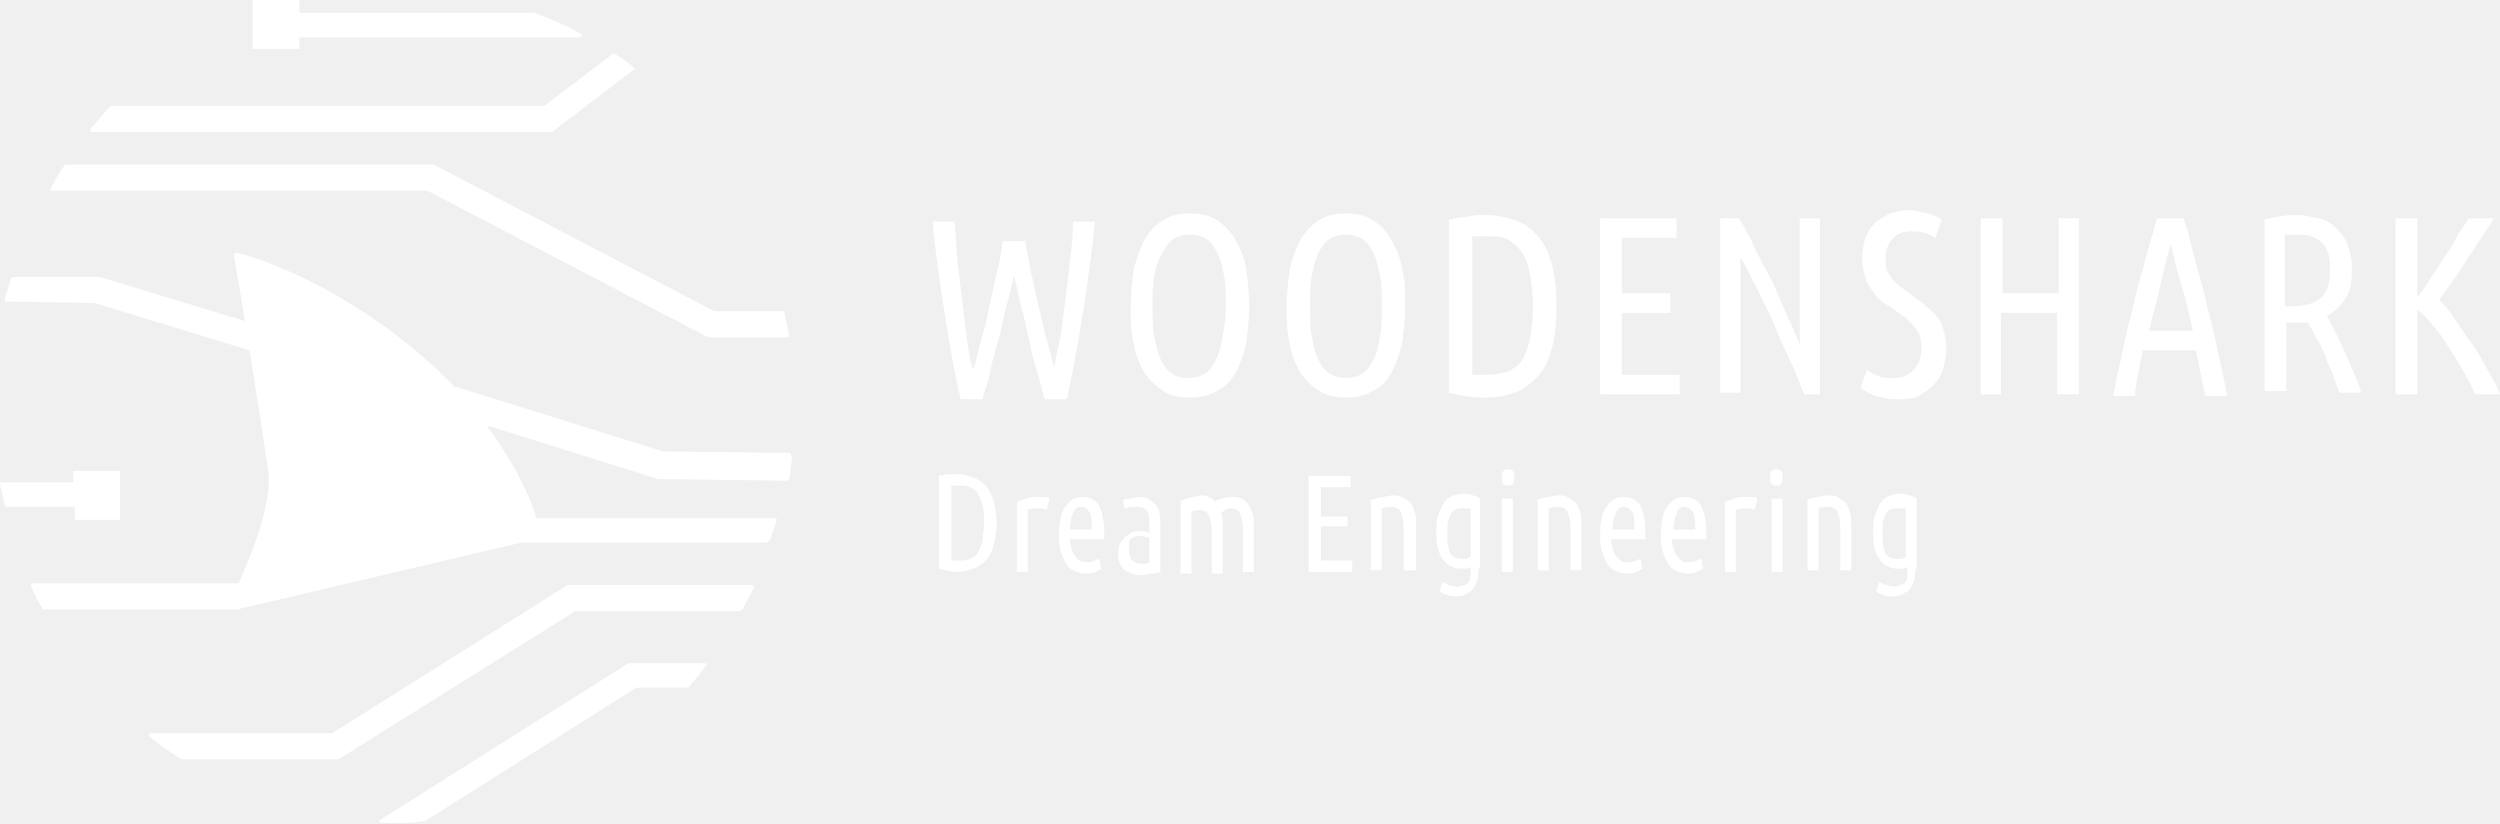
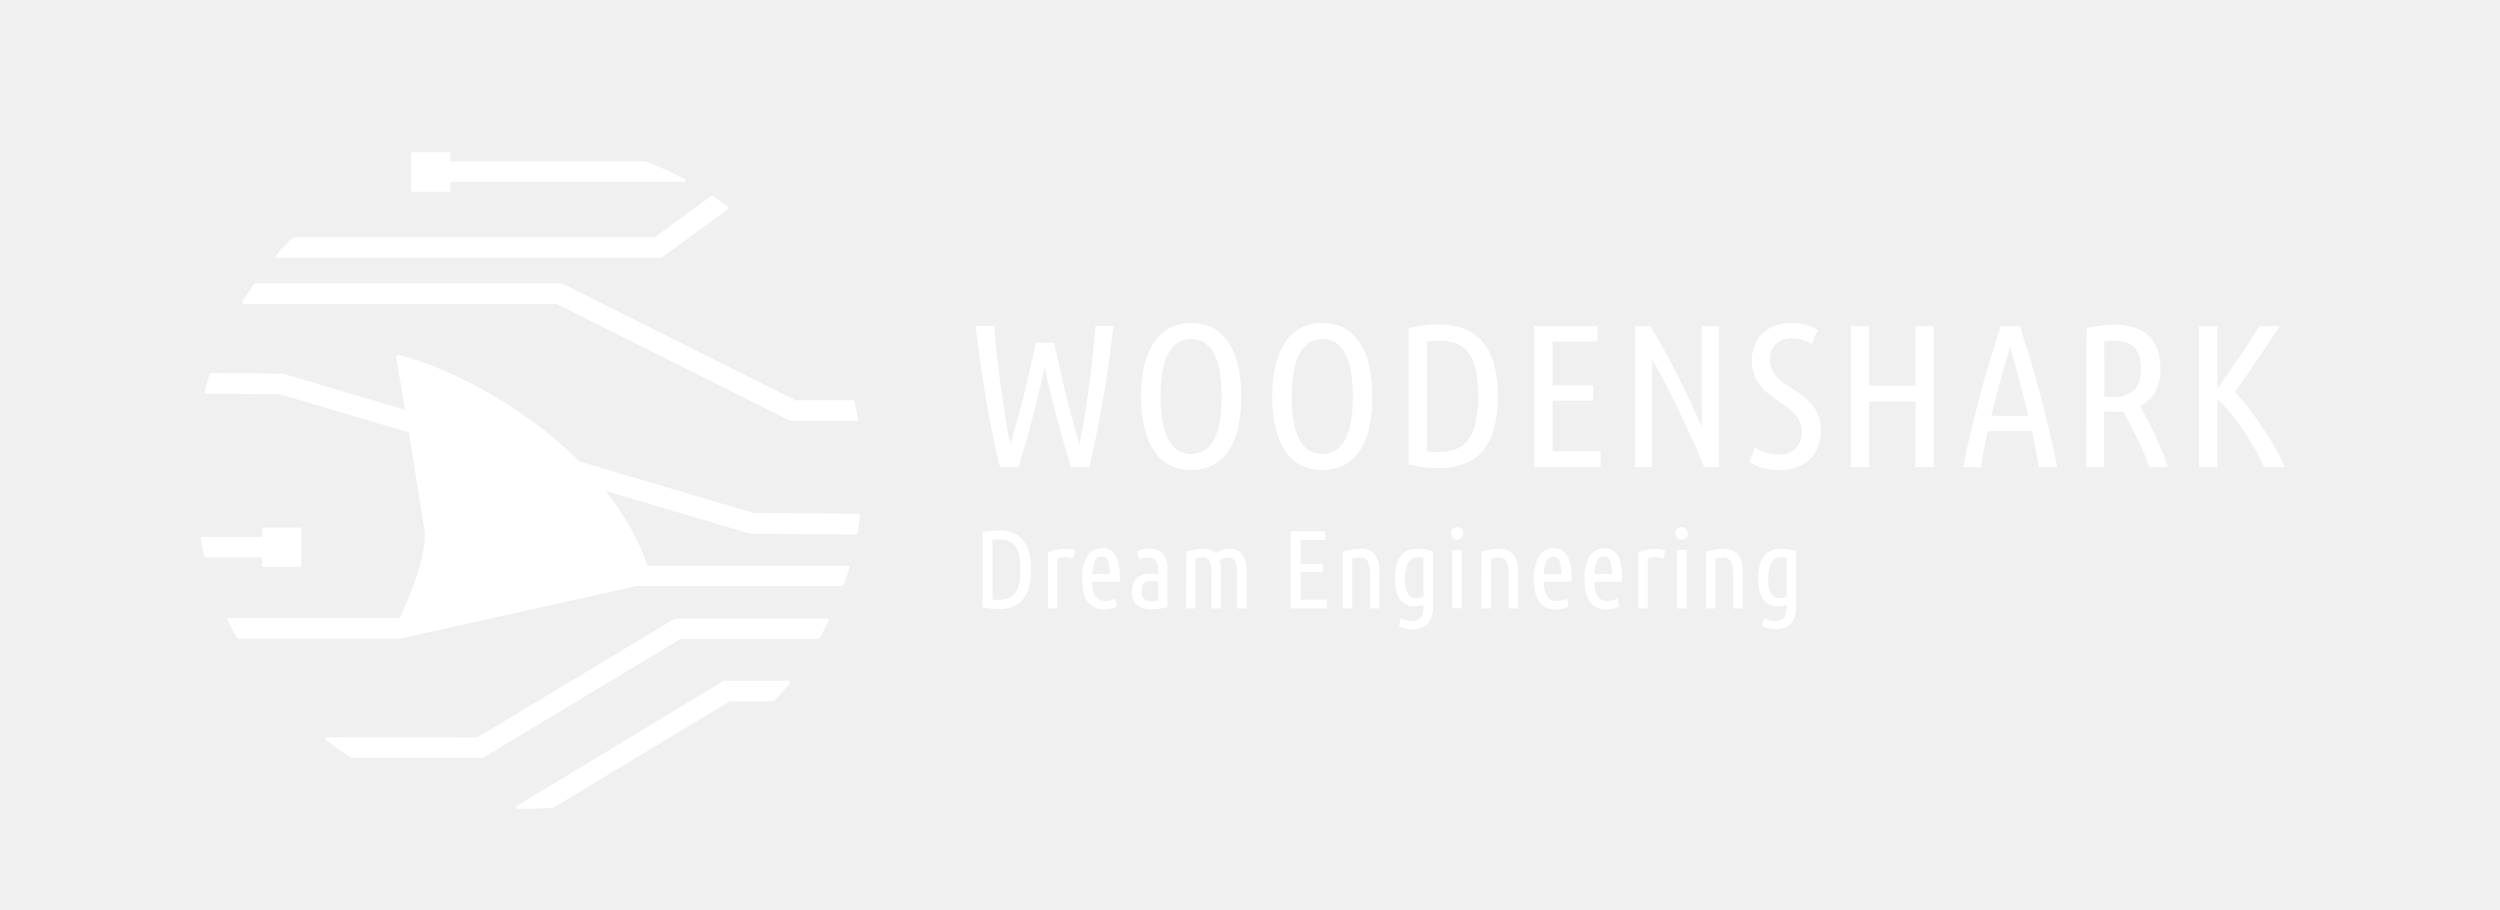
- <svg xmlns="http://www.w3.org/2000/svg" width="249" height="82" viewBox="0 0 249 82" fill="none">
-   <path d="M102.055 23.857C102.21 24.831 102.521 25.967 102.676 27.103C102.987 28.239 103.142 29.375 103.453 30.511C103.763 31.648 103.919 32.784 104.229 33.757C104.54 34.731 104.695 35.705 105.006 36.679C105.161 35.705 105.317 34.731 105.627 33.595C105.783 32.459 105.938 31.161 106.093 30.024C106.249 28.726 106.404 27.428 106.559 26.129C106.715 24.831 106.87 23.37 106.87 22.072H109.045C108.734 25.48 108.268 28.564 107.802 31.485C107.336 34.407 106.87 37.003 106.249 39.762H104.074C103.763 38.951 103.608 37.977 103.297 37.003C102.987 36.029 102.676 34.893 102.521 33.92C102.21 32.784 102.055 31.648 101.744 30.674C101.433 29.538 101.278 28.402 100.967 27.428C100.812 28.402 100.501 29.538 100.191 30.674C99.88 31.81 99.725 32.946 99.414 33.92C99.103 35.056 98.793 36.029 98.638 37.003C98.482 37.977 98.016 38.951 97.861 39.762H95.686C95.065 37.166 94.599 34.407 94.133 31.485C93.667 28.564 93.201 25.48 92.89 22.072H95.065C95.22 23.37 95.22 24.831 95.376 26.129C95.531 27.428 95.686 28.726 95.841 30.024C95.997 31.323 96.152 32.459 96.308 33.757C96.463 34.893 96.618 36.029 96.929 36.841C97.24 36.029 97.395 35.056 97.706 33.92C98.016 32.784 98.327 31.81 98.482 30.674C98.793 29.538 98.948 28.402 99.259 27.265C99.57 26.129 99.725 24.993 99.88 24.02H102.055V23.857Z" fill="white" />
-   <path d="M124.423 30.511C124.423 31.809 124.267 33.108 124.112 34.244C123.801 35.38 123.491 36.354 123.025 37.165C122.559 37.977 121.937 38.626 121.161 38.95C120.384 39.437 119.452 39.6 118.52 39.6C117.433 39.6 116.656 39.437 115.879 38.95C115.103 38.464 114.481 37.815 114.015 37.165C113.549 36.354 113.083 35.38 112.928 34.244C112.617 33.108 112.617 31.809 112.617 30.511C112.617 29.213 112.773 27.914 112.928 26.778C113.239 25.642 113.549 24.669 114.015 23.857C114.481 23.046 115.103 22.396 115.879 21.909C116.656 21.422 117.588 21.26 118.52 21.26C119.607 21.26 120.384 21.422 121.161 21.909C121.937 22.396 122.559 23.046 123.025 23.857C123.491 24.669 123.957 25.642 124.112 26.778C124.267 27.914 124.423 29.213 124.423 30.511ZM122.093 30.511C122.093 29.375 122.093 28.401 121.937 27.59C121.782 26.778 121.627 25.967 121.316 25.318C121.005 24.669 120.695 24.182 120.229 23.857C119.763 23.532 119.141 23.37 118.52 23.37C117.899 23.37 117.277 23.532 116.811 23.857C116.345 24.182 116.035 24.669 115.724 25.318C115.258 25.967 115.103 26.778 114.947 27.59C114.792 28.401 114.792 29.375 114.792 30.511C114.792 31.647 114.792 32.621 114.947 33.432C115.103 34.244 115.258 35.055 115.569 35.705C115.879 36.354 116.19 36.841 116.656 37.165C117.122 37.49 117.743 37.652 118.365 37.652C118.986 37.652 119.607 37.49 120.073 37.165C120.539 36.841 120.85 36.354 121.161 35.705C121.471 35.055 121.627 34.406 121.782 33.432C121.937 32.621 122.093 31.647 122.093 30.511Z" fill="white" />
-   <path d="M139.956 30.511C139.956 31.809 139.801 33.108 139.645 34.244C139.335 35.38 139.024 36.354 138.558 37.165C138.092 37.977 137.471 38.626 136.694 38.95C135.917 39.437 134.985 39.6 134.053 39.6C133.121 39.6 132.189 39.437 131.413 38.95C130.636 38.464 130.015 37.815 129.549 37.165C129.083 36.354 128.617 35.38 128.461 34.244C128.151 33.108 128.151 31.809 128.151 30.511C128.151 29.213 128.306 27.914 128.461 26.778C128.772 25.642 129.083 24.669 129.549 23.857C130.015 23.046 130.636 22.396 131.413 21.909C132.189 21.422 133.121 21.26 134.053 21.26C134.985 21.26 135.917 21.422 136.694 21.909C137.471 22.396 138.092 23.046 138.558 23.857C139.024 24.669 139.49 25.642 139.645 26.778C139.956 27.914 139.956 29.213 139.956 30.511ZM137.626 30.511C137.626 29.375 137.626 28.401 137.471 27.59C137.315 26.778 137.16 25.967 136.849 25.318C136.539 24.669 136.228 24.182 135.762 23.857C135.296 23.532 134.675 23.37 134.053 23.37C133.432 23.37 132.811 23.532 132.345 23.857C131.879 24.182 131.568 24.669 131.257 25.318C130.947 25.967 130.791 26.778 130.636 27.59C130.481 28.401 130.481 29.375 130.481 30.511C130.481 31.647 130.481 32.621 130.636 33.432C130.791 34.244 130.947 35.055 131.257 35.705C131.568 36.354 131.879 36.841 132.345 37.165C132.811 37.49 133.432 37.652 134.053 37.652C134.675 37.652 135.296 37.49 135.762 37.165C136.228 36.841 136.539 36.354 136.849 35.705C137.16 35.055 137.315 34.406 137.471 33.432C137.626 32.621 137.626 31.647 137.626 30.511Z" fill="white" />
-   <path d="M155.024 30.511C155.024 32.134 154.869 33.595 154.558 34.731C154.247 35.867 153.781 36.84 153.16 37.49C152.539 38.139 151.762 38.788 150.83 39.113C149.898 39.437 148.966 39.6 147.879 39.6C146.791 39.6 145.549 39.437 144.306 39.113V21.909C144.927 21.747 145.549 21.585 146.17 21.585C146.791 21.422 147.257 21.422 147.879 21.422C148.966 21.422 149.898 21.585 150.83 21.909C151.762 22.234 152.539 22.721 153.16 23.532C153.781 24.181 154.247 25.155 154.558 26.291C154.869 27.427 155.024 28.888 155.024 30.511ZM152.694 30.511C152.694 29.213 152.539 28.239 152.383 27.265C152.228 26.453 151.917 25.642 151.607 25.155C151.296 24.668 150.675 24.181 150.209 23.857C149.587 23.532 148.811 23.532 148.034 23.532C147.879 23.532 147.568 23.532 147.413 23.532C147.257 23.532 146.947 23.532 146.636 23.532V37.327C146.947 37.327 147.102 37.327 147.413 37.327C147.568 37.327 147.879 37.327 148.034 37.327C148.966 37.327 149.587 37.165 150.209 37.003C150.83 36.678 151.296 36.354 151.607 35.867C151.917 35.38 152.228 34.568 152.383 33.757C152.539 32.783 152.694 31.809 152.694 30.511Z" fill="white" />
-   <path d="M159.372 39.275V21.747H166.984V23.694H161.547V29.212H166.362V31.16H161.547V37.327H167.294V39.275H159.372Z" fill="white" />
-   <path d="M179.722 39.275C179.256 38.301 178.945 37.165 178.324 36.029C177.858 34.893 177.236 33.757 176.77 32.458C176.304 31.322 175.683 30.186 175.062 28.888C174.44 27.752 173.974 26.616 173.353 25.642V39.112H171.334V21.747H173.198C173.819 22.721 174.44 23.857 174.906 24.993C175.528 26.129 175.994 27.103 176.615 28.239C177.081 29.375 177.547 30.349 178.013 31.485C178.479 32.458 178.945 33.432 179.256 34.406V21.747H181.275V39.275H179.722Z" fill="white" />
-   <path d="M188.575 37.653C189.507 37.653 190.129 37.328 190.595 36.841C191.061 36.354 191.372 35.705 191.372 34.731C191.372 34.244 191.372 33.92 191.216 33.433C191.061 33.108 190.905 32.784 190.595 32.459C190.284 32.135 190.129 31.972 189.818 31.648C189.507 31.485 189.197 31.161 188.886 30.998C188.575 30.674 188.109 30.512 187.643 30.187C187.177 29.862 186.867 29.538 186.556 29.051C186.245 28.564 185.935 28.239 185.779 27.59C185.624 27.103 185.469 26.454 185.469 25.643C185.469 24.993 185.624 24.344 185.779 23.695C186.09 23.046 186.401 22.559 186.711 22.234C187.022 21.91 187.643 21.585 188.265 21.261C188.886 21.098 189.507 20.936 190.129 20.936C190.75 20.936 191.372 21.098 191.993 21.261C192.614 21.423 193.08 21.585 193.391 21.91L192.77 23.695C192.459 23.533 191.993 23.208 191.682 23.208C191.216 23.046 190.906 23.046 190.439 23.046C189.663 23.046 189.041 23.208 188.575 23.695C188.109 24.182 187.799 24.831 187.799 25.643C187.799 26.13 187.799 26.454 187.954 26.941C188.109 27.266 188.265 27.59 188.575 27.915C188.886 28.239 189.041 28.402 189.507 28.726C189.818 28.889 190.129 29.213 190.595 29.538C190.905 29.862 191.372 30.025 191.682 30.349C191.993 30.674 192.459 30.998 192.77 31.323C193.08 31.648 193.391 32.135 193.546 32.784C193.702 33.271 193.857 33.92 193.857 34.731C193.857 35.38 193.702 36.03 193.546 36.679C193.391 37.328 193.08 37.815 192.614 38.302C192.148 38.789 191.682 39.113 191.061 39.438C190.44 39.762 189.663 39.762 188.886 39.762C188.109 39.762 187.488 39.6 186.867 39.438C186.245 39.276 185.779 38.951 185.313 38.626L185.935 36.841C186.401 37.166 186.711 37.328 187.177 37.49C187.488 37.653 187.954 37.653 188.575 37.653Z" fill="white" />
-   <path d="M204.886 21.747H207.061V39.275H204.886V31.16H199.294V39.275H197.275V21.747H199.45V29.212H205.042V21.747H204.886Z" fill="white" />
-   <path d="M217.468 21.747C217.934 23.045 218.244 24.344 218.555 25.642C218.866 26.94 219.332 28.239 219.642 29.699C219.953 31.16 220.419 32.621 220.73 34.244C221.04 35.867 221.506 37.49 221.817 39.437H219.642C219.487 38.626 219.332 37.977 219.176 37.165C219.021 36.353 218.866 35.704 218.71 34.893H213.429C213.274 35.704 213.118 36.353 212.963 37.165C212.808 37.977 212.652 38.626 212.652 39.437H210.478C210.788 37.652 211.254 35.867 211.565 34.244C211.876 32.621 212.342 31.16 212.652 29.699C212.963 28.239 213.429 26.94 213.74 25.642C214.05 24.344 214.516 23.045 214.827 21.747H217.468ZM216.225 24.344C215.759 25.804 215.448 27.103 215.138 28.563C214.827 30.024 214.361 31.485 214.05 32.945H218.4C218.089 31.485 217.778 30.024 217.312 28.563C216.846 27.103 216.536 25.642 216.225 24.344Z" fill="white" />
-   <path d="M225.39 21.909C226.477 21.585 227.564 21.422 228.652 21.422C229.428 21.422 230.205 21.585 230.982 21.747C231.603 21.909 232.224 22.234 232.69 22.721C233.156 23.208 233.622 23.695 233.778 24.344C234.088 24.993 234.244 25.804 234.244 26.778C234.244 28.076 234.088 29.05 233.622 29.7C233.156 30.511 232.535 30.998 231.758 31.485C231.914 31.809 232.224 32.296 232.535 32.945C232.846 33.595 233.156 34.244 233.467 34.893C233.778 35.542 234.088 36.354 234.399 37.003C234.71 37.814 235.02 38.464 235.176 39.113H233.001C232.846 38.626 232.535 37.977 232.38 37.327C232.069 36.678 231.758 36.029 231.603 35.38C231.292 34.731 230.982 34.081 230.671 33.595C230.36 32.945 230.05 32.459 229.894 32.134C229.584 32.134 229.428 32.134 229.118 32.134C228.807 32.134 228.496 32.134 228.341 32.134H227.72V38.95H225.545V21.909H225.39ZM227.564 30.511H228.496C229.584 30.511 230.516 30.186 231.137 29.7C231.758 29.213 232.069 28.239 232.069 26.94C232.069 26.291 232.069 25.804 231.914 25.317C231.758 24.831 231.603 24.506 231.292 24.181C230.982 23.857 230.671 23.695 230.205 23.532C229.739 23.37 229.428 23.37 228.807 23.37C228.341 23.37 228.03 23.37 227.564 23.37V30.511Z" fill="white" />
-   <path d="M248.379 21.747C248.069 22.396 247.603 22.883 247.137 23.694C246.671 24.344 246.205 25.155 245.739 25.804C245.273 26.616 244.807 27.265 244.341 27.914C243.875 28.563 243.409 29.212 242.943 29.862C243.409 30.349 244.03 30.998 244.496 31.809C245.117 32.621 245.583 33.432 246.205 34.244C246.826 35.055 247.292 36.029 247.758 36.84C248.224 37.652 248.69 38.463 249.001 39.275H246.515C246.205 38.463 245.739 37.652 245.273 36.84C244.807 36.029 244.341 35.217 243.875 34.568C243.409 33.757 242.943 33.108 242.321 32.458C241.855 31.809 241.389 31.322 240.768 30.835V39.275H238.593V21.747H240.768V29.537C241.234 29.05 241.7 28.401 242.166 27.59C242.632 26.94 243.098 26.129 243.564 25.48C244.03 24.831 244.496 24.019 244.807 23.37C245.273 22.721 245.583 22.234 245.894 21.747H248.379Z" fill="white" />
-   <path d="M99.26 52.096C99.26 53.07 99.105 53.719 98.949 54.369C98.794 55.018 98.483 55.505 98.172 55.829C97.862 56.154 97.396 56.478 96.93 56.641C96.464 56.803 95.843 56.965 95.376 56.965C94.755 56.965 94.134 56.803 93.513 56.641V47.39C93.823 47.39 94.134 47.227 94.445 47.227C94.755 47.227 95.066 47.227 95.376 47.227C95.998 47.227 96.464 47.39 96.93 47.552C97.396 47.714 97.862 48.039 98.172 48.364C98.483 48.688 98.794 49.337 98.949 49.824C99.105 50.474 99.26 51.285 99.26 52.096ZM98.017 52.096C98.017 51.447 98.017 50.798 97.862 50.311C97.707 49.824 97.551 49.5 97.396 49.175C97.24 48.85 96.93 48.688 96.619 48.526C96.308 48.364 95.843 48.364 95.376 48.364C95.221 48.364 95.066 48.364 95.066 48.364C94.91 48.364 94.755 48.364 94.755 48.364V55.829C94.91 55.829 95.066 55.829 95.066 55.829C95.221 55.829 95.376 55.829 95.376 55.829C95.843 55.829 96.308 55.829 96.619 55.667C96.93 55.505 97.24 55.342 97.396 55.018C97.551 54.693 97.707 54.369 97.862 53.882C97.862 53.395 98.017 52.746 98.017 52.096Z" fill="white" />
-   <path d="M104.23 50.798C103.92 50.636 103.609 50.636 103.298 50.636C102.988 50.636 102.677 50.636 102.366 50.798V56.966H101.279V49.987C101.59 49.825 101.9 49.825 102.211 49.662C102.522 49.5 102.832 49.5 103.298 49.5C103.454 49.5 103.764 49.5 103.92 49.5C104.075 49.5 104.386 49.5 104.541 49.662L104.23 50.798Z" fill="white" />
-   <path d="M106.561 53.557C106.561 53.882 106.561 54.207 106.717 54.531C106.717 54.856 106.872 55.018 107.027 55.343C107.183 55.505 107.338 55.667 107.493 55.83C107.649 55.992 107.959 55.992 108.27 55.992C108.581 55.992 108.736 55.992 109.047 55.83C109.202 55.83 109.357 55.667 109.513 55.667L109.668 56.641C109.513 56.803 109.357 56.803 109.047 56.966C108.736 57.128 108.425 57.128 108.115 57.128C107.649 57.128 107.183 56.966 106.872 56.803C106.561 56.641 106.251 56.316 106.095 55.992C105.94 55.667 105.785 55.343 105.629 54.856C105.474 54.369 105.474 53.882 105.474 53.395C105.474 52.097 105.629 51.123 106.095 50.474C106.561 49.825 107.027 49.5 107.804 49.5C108.581 49.5 109.202 49.825 109.513 50.474C109.823 51.123 109.979 51.934 109.979 53.071C109.979 53.233 109.979 53.233 109.979 53.395C109.979 53.557 109.979 53.557 109.979 53.72H106.561V53.557ZM107.649 50.474C107.338 50.474 107.027 50.636 106.872 51.123C106.717 51.448 106.561 52.097 106.561 52.746H108.736C108.736 52.097 108.736 51.61 108.581 51.123C108.27 50.636 108.115 50.474 107.649 50.474Z" fill="white" />
-   <path d="M111.841 49.825C111.997 49.662 112.307 49.662 112.618 49.662C112.929 49.662 113.084 49.5 113.395 49.5C114.016 49.5 114.482 49.662 114.948 50.149C115.414 50.474 115.57 51.123 115.57 52.097V56.966C115.259 57.128 114.948 57.128 114.638 57.128C114.327 57.128 114.016 57.29 113.705 57.29C113.395 57.29 113.084 57.29 112.773 57.128C112.463 56.966 112.307 56.966 111.997 56.803C111.841 56.641 111.686 56.316 111.531 56.154C111.375 55.83 111.375 55.505 111.375 55.18C111.375 54.856 111.375 54.531 111.531 54.207C111.686 53.882 111.841 53.72 111.997 53.557C112.152 53.395 112.463 53.233 112.618 53.071C112.773 52.908 113.239 52.908 113.55 52.908C113.861 52.908 114.171 52.908 114.482 53.071V51.934C114.482 51.448 114.327 50.961 114.171 50.798C114.016 50.636 113.705 50.474 113.239 50.474C113.084 50.474 112.773 50.474 112.618 50.474C112.463 50.474 112.307 50.636 111.997 50.636L111.841 49.825ZM112.463 54.856C112.463 55.343 112.618 55.667 112.773 55.83C112.929 55.992 113.239 56.154 113.705 56.154C114.016 56.154 114.171 56.154 114.482 55.992V53.557C114.171 53.557 114.016 53.395 113.705 53.395C113.55 53.395 113.395 53.395 113.239 53.395C113.084 53.395 112.929 53.557 112.773 53.557C112.618 53.72 112.618 53.72 112.463 53.882C112.463 54.369 112.463 54.531 112.463 54.856Z" fill="white" />
-   <path d="M117.745 49.825C118.056 49.662 118.366 49.662 118.677 49.5C118.988 49.5 119.298 49.338 119.609 49.338C119.92 49.338 120.23 49.338 120.386 49.5C120.696 49.662 120.852 49.662 121.007 49.987C121.162 49.825 121.473 49.662 121.784 49.662C122.094 49.5 122.405 49.5 122.716 49.5C123.026 49.5 123.337 49.5 123.648 49.662C123.958 49.825 124.114 49.987 124.269 50.149C124.424 50.311 124.58 50.636 124.735 51.123C124.89 51.447 124.89 51.934 124.89 52.584V56.966H123.803V52.746C123.803 52.097 123.648 51.447 123.492 51.123C123.337 50.798 123.026 50.636 122.56 50.636C122.405 50.636 122.25 50.636 122.094 50.798C121.939 50.798 121.784 50.961 121.628 51.123C121.628 51.285 121.784 51.61 121.784 51.772C121.784 52.097 121.784 52.259 121.784 52.746V57.128H120.696V52.908C120.696 52.259 120.541 51.61 120.386 51.285C120.23 50.961 119.92 50.798 119.454 50.798C119.298 50.798 118.988 50.798 118.677 50.961V57.128H117.59V49.825H117.745Z" fill="white" />
-   <path d="M130.327 56.965V47.389H134.521V48.526H131.57V51.447H134.211V52.421H131.57V55.829H134.677V56.965H130.327Z" fill="white" />
-   <path d="M136.54 49.825C136.85 49.662 137.161 49.662 137.627 49.5C137.938 49.5 138.404 49.338 138.714 49.338C139.025 49.338 139.336 49.338 139.646 49.5C139.957 49.662 140.112 49.825 140.423 49.987C140.578 50.149 140.734 50.474 140.889 50.961C141.044 51.285 141.044 51.772 141.044 52.421V56.803H139.802V52.584C139.802 51.934 139.646 51.285 139.491 50.961C139.336 50.636 139.025 50.474 138.559 50.474C138.248 50.474 138.093 50.474 137.627 50.636V56.803H136.54V49.825Z" fill="white" />
-   <path d="M147.257 56.641C147.257 57.128 147.257 57.615 147.102 57.939C146.947 58.264 146.791 58.589 146.636 58.751C146.481 58.913 146.17 59.075 145.859 59.238C145.549 59.4 145.238 59.4 144.927 59.4C144.617 59.4 144.306 59.4 144.151 59.238C143.84 59.238 143.685 59.075 143.374 58.913L143.685 57.939C143.84 58.102 143.995 58.102 144.306 58.264C144.461 58.264 144.772 58.426 145.083 58.426C145.549 58.426 145.859 58.264 146.17 58.102C146.481 57.777 146.481 57.452 146.481 56.803V56.479C146.325 56.479 146.17 56.641 146.015 56.641C145.859 56.641 145.704 56.641 145.549 56.641C144.772 56.641 144.151 56.316 143.685 55.667C143.219 55.018 143.063 54.206 143.063 53.07C143.063 52.421 143.063 51.934 143.219 51.447C143.374 50.961 143.529 50.636 143.685 50.311C143.84 49.987 144.151 49.662 144.461 49.5C144.772 49.338 145.238 49.175 145.704 49.175C146.015 49.175 146.325 49.175 146.636 49.338C146.947 49.338 147.257 49.5 147.413 49.662V56.641H147.257ZM146.17 50.636C146.015 50.636 145.859 50.636 145.859 50.636C145.704 50.636 145.704 50.636 145.549 50.636C145.083 50.636 144.617 50.798 144.461 51.285C144.151 51.772 144.151 52.421 144.151 53.395C144.151 54.206 144.306 54.856 144.461 55.18C144.772 55.505 145.083 55.667 145.549 55.667C145.704 55.667 145.859 55.667 146.015 55.667C146.17 55.667 146.325 55.505 146.481 55.505V50.636H146.17Z" fill="white" />
-   <path d="M150.209 48.364C150.054 48.364 149.898 48.364 149.743 48.202C149.588 48.039 149.588 47.877 149.588 47.552C149.588 47.39 149.588 47.066 149.743 46.903C149.898 46.741 150.054 46.741 150.209 46.741C150.364 46.741 150.52 46.741 150.675 46.903C150.83 47.066 150.83 47.228 150.83 47.552C150.83 47.715 150.83 48.039 150.675 48.202C150.52 48.364 150.364 48.364 150.209 48.364ZM150.675 56.966H149.588V49.662H150.675V56.966Z" fill="white" />
-   <path d="M153.005 49.825C153.316 49.662 153.627 49.662 154.093 49.5C154.403 49.5 154.869 49.338 155.18 49.338C155.491 49.338 155.801 49.338 156.112 49.5C156.423 49.662 156.578 49.825 156.889 49.987C157.044 50.149 157.199 50.474 157.355 50.961C157.51 51.285 157.51 51.772 157.51 52.421V56.803H156.423V52.584C156.423 51.934 156.267 51.285 156.112 50.961C155.957 50.636 155.646 50.474 155.18 50.474C154.869 50.474 154.714 50.474 154.248 50.636V56.803H153.161V49.825H153.005Z" fill="white" />
-   <path d="M160.461 53.557C160.461 53.882 160.461 54.207 160.616 54.531C160.616 54.856 160.772 55.018 160.927 55.343C161.082 55.505 161.238 55.667 161.393 55.83C161.548 55.992 161.859 55.992 162.17 55.992C162.48 55.992 162.636 55.992 162.946 55.83C163.102 55.83 163.257 55.667 163.412 55.667L163.568 56.641C163.412 56.803 163.257 56.803 162.946 56.966C162.636 57.128 162.325 57.128 162.014 57.128C161.548 57.128 161.082 56.966 160.772 56.803C160.461 56.641 160.15 56.316 159.995 55.992C159.84 55.667 159.684 55.343 159.529 54.856C159.374 54.369 159.374 53.882 159.374 53.395C159.374 52.097 159.529 51.123 159.995 50.474C160.461 49.825 160.927 49.5 161.704 49.5C162.48 49.5 163.102 49.825 163.412 50.474C163.723 51.123 163.878 51.934 163.878 53.071C163.878 53.233 163.878 53.233 163.878 53.395C163.878 53.557 163.878 53.557 163.878 53.72H160.461V53.557ZM161.704 50.474C161.393 50.474 161.082 50.636 160.927 51.123C160.772 51.448 160.616 52.097 160.616 52.746H162.791C162.791 52.097 162.791 51.61 162.636 51.123C162.325 50.636 162.014 50.474 161.704 50.474Z" fill="white" />
-   <path d="M166.519 53.557C166.519 53.882 166.519 54.207 166.674 54.531C166.674 54.856 166.829 55.018 166.985 55.343C167.14 55.505 167.295 55.667 167.451 55.83C167.606 55.992 167.917 55.992 168.227 55.992C168.538 55.992 168.693 55.992 169.004 55.83C169.159 55.83 169.315 55.667 169.47 55.667L169.625 56.641C169.47 56.803 169.315 56.803 169.004 56.966C168.693 57.128 168.383 57.128 168.072 57.128C167.606 57.128 167.14 56.966 166.829 56.803C166.519 56.641 166.208 56.316 166.053 55.992C165.897 55.667 165.742 55.343 165.587 54.856C165.431 54.369 165.431 53.882 165.431 53.395C165.431 52.097 165.587 51.123 166.053 50.474C166.519 49.825 166.985 49.5 167.761 49.5C168.538 49.5 169.159 49.825 169.47 50.474C169.781 51.123 169.936 51.934 169.936 53.071C169.936 53.233 169.936 53.233 169.936 53.395C169.936 53.557 169.936 53.557 169.936 53.72H166.519V53.557ZM167.761 50.474C167.451 50.474 167.14 50.636 166.985 51.123C166.829 51.448 166.674 52.097 166.674 52.746H168.849C168.849 52.097 168.849 51.61 168.693 51.123C168.383 50.636 168.072 50.474 167.761 50.474Z" fill="white" />
-   <path d="M174.752 50.798C174.441 50.636 174.131 50.636 173.82 50.636C173.509 50.636 173.199 50.636 172.888 50.798V56.966H171.801V49.987C172.111 49.825 172.422 49.825 172.733 49.662C173.043 49.5 173.354 49.5 173.82 49.5C173.975 49.5 174.286 49.5 174.441 49.5C174.597 49.5 174.907 49.5 175.063 49.662L174.752 50.798Z" fill="white" />
-   <path d="M176.927 48.364C176.771 48.364 176.616 48.364 176.461 48.202C176.305 48.039 176.305 47.877 176.305 47.552C176.305 47.39 176.305 47.066 176.461 46.903C176.616 46.741 176.771 46.741 176.927 46.741C177.082 46.741 177.237 46.741 177.393 46.903C177.548 47.066 177.548 47.228 177.548 47.552C177.548 47.715 177.548 48.039 177.393 48.202C177.393 48.364 177.237 48.364 176.927 48.364ZM177.548 56.966H176.461V49.662H177.548V56.966Z" fill="white" />
-   <path d="M179.878 49.825C180.189 49.662 180.499 49.662 180.965 49.5C181.276 49.5 181.742 49.338 182.053 49.338C182.363 49.338 182.674 49.338 182.985 49.5C183.295 49.662 183.451 49.825 183.761 49.987C183.917 50.149 184.072 50.474 184.227 50.961C184.383 51.285 184.383 51.772 184.383 52.421V56.803H183.295V52.584C183.295 51.934 183.14 51.285 182.985 50.961C182.829 50.636 182.519 50.474 182.053 50.474C181.742 50.474 181.587 50.474 181.121 50.636V56.803H180.033V49.825H179.878Z" fill="white" />
-   <path d="M190.752 56.641C190.752 57.128 190.752 57.615 190.597 57.939C190.441 58.264 190.286 58.589 190.131 58.751C189.975 58.913 189.665 59.075 189.354 59.238C189.043 59.4 188.733 59.4 188.422 59.4C188.111 59.4 187.801 59.4 187.645 59.238C187.335 59.238 187.179 59.075 186.869 58.913L187.179 57.939C187.335 58.102 187.49 58.102 187.801 58.264C187.956 58.264 188.267 58.426 188.577 58.426C189.043 58.426 189.354 58.264 189.665 58.102C189.975 57.777 189.975 57.452 189.975 56.803V56.479C189.82 56.479 189.665 56.641 189.509 56.641C189.354 56.641 189.199 56.641 189.043 56.641C188.267 56.641 187.645 56.316 187.179 55.667C186.713 55.018 186.558 54.206 186.558 53.07C186.558 52.421 186.558 51.934 186.713 51.447C186.869 50.961 187.024 50.636 187.179 50.311C187.335 49.987 187.645 49.662 187.956 49.5C188.267 49.338 188.733 49.175 189.199 49.175C189.509 49.175 189.82 49.175 190.131 49.338C190.441 49.338 190.752 49.5 190.907 49.662V56.641H190.752ZM189.509 50.636C189.354 50.636 189.199 50.636 189.199 50.636C189.043 50.636 189.043 50.636 188.888 50.636C188.422 50.636 187.956 50.798 187.801 51.285C187.49 51.772 187.49 52.421 187.49 53.395C187.49 54.206 187.645 54.856 187.801 55.18C188.111 55.505 188.422 55.667 188.888 55.667C189.043 55.667 189.199 55.667 189.354 55.667C189.509 55.667 189.665 55.505 189.82 55.505V50.636H189.509Z" fill="white" />
-   <path d="M7.301 51.773H11.961V46.904H7.301V48.04H0.155C0 48.04 0 48.04 0 48.202C0.155 48.851 0.311 49.663 0.466 50.312C0.466 50.474 0.621 50.474 0.777 50.474H7.456V51.773H7.301Z" fill="white" />
-   <path d="M29.824 3.733H57.784C57.939 3.733 58.095 3.408 57.939 3.408C56.541 2.597 54.988 1.948 53.279 1.298C53.124 1.298 53.124 1.298 52.969 1.298H29.824V0H25.164V4.869H29.824V3.733Z" fill="white" />
-   <path d="M74.871 58.264H56.541L33.086 73.033H15.067C14.912 73.033 14.757 73.196 14.912 73.358C15.844 74.169 16.776 74.819 17.863 75.468C18.019 75.63 18.174 75.63 18.329 75.63H33.707L57.318 60.861H73.628C73.783 60.861 73.939 60.699 73.939 60.699C74.249 60.05 74.715 59.401 75.026 58.589C75.181 58.427 75.026 58.264 74.871 58.264Z" fill="white" />
-   <path d="M70.211 66.054H62.6L37.902 81.635C37.746 81.797 37.746 81.96 38.057 81.96C38.523 81.96 38.989 81.96 39.3 81.96C40.232 81.96 41.164 81.96 42.096 81.797C42.251 81.797 42.406 81.797 42.562 81.635L63.376 68.489H68.347C68.502 68.489 68.658 68.489 68.658 68.327C69.279 67.677 69.9 66.866 70.366 66.217C70.522 66.217 70.366 66.054 70.211 66.054Z" fill="white" />
-   <path d="M78.599 45.118L66.017 44.956L45.202 38.464C38.367 31.323 29.203 26.617 23.61 25.156C23.455 25.156 23.3 25.318 23.3 25.481C23.766 28.077 24.076 30.025 24.387 31.973L9.941 27.59H9.786H1.398C1.242 27.59 1.242 27.59 1.087 27.753C0.932 28.402 0.621 29.213 0.466 29.863C0.466 30.025 0.466 30.025 0.621 30.025L9.475 30.187L24.853 34.894C25.474 38.627 25.941 41.873 26.717 46.904C27.183 50.15 24.853 55.668 23.766 58.102H23.455H3.262C3.106 58.102 3.106 58.264 3.106 58.427C3.417 59.076 3.728 59.887 4.194 60.537C4.194 60.699 4.349 60.699 4.504 60.699H23.61L51.881 54.045H76.269C76.424 54.045 76.579 53.882 76.735 53.72C76.89 53.071 77.201 52.422 77.356 51.773C77.356 51.61 77.356 51.61 77.201 51.61H53.435C52.347 48.202 50.483 45.118 48.464 42.359L65.551 47.715H65.706L78.288 47.877C78.443 47.877 78.599 47.715 78.599 47.715C78.754 47.066 78.754 46.255 78.909 45.605C78.754 45.281 78.754 45.118 78.599 45.118Z" fill="white" />
-   <path d="M5.126 18.989H42.562L70.211 33.433L70.522 33.595H78.444C78.599 33.595 78.599 33.433 78.599 33.433C78.444 32.621 78.288 31.972 78.133 31.161C78.133 30.998 77.978 30.998 77.978 30.998H71.143L43.183 16.392H6.68C6.524 16.392 6.369 16.392 6.369 16.554C5.903 17.203 5.437 18.015 5.126 18.664C4.971 18.826 4.971 18.989 5.126 18.989Z" fill="white" />
-   <path d="M9.164 13.146H54.987L63.065 6.979C63.22 6.979 63.22 6.816 63.065 6.654C62.444 6.167 61.822 5.68 61.201 5.356H61.045L54.211 10.549H11.184C11.028 10.549 11.028 10.549 10.873 10.711C10.252 11.361 9.63 12.172 9.009 12.821C9.009 12.984 9.009 13.146 9.164 13.146Z" fill="white" />
+ <svg xmlns="http://www.w3.org/2000/svg" id="Layer_1" data-name="Layer 1" viewBox="0 0 468.39 170.33">
+   <defs>
+     <style>.cls-1{fill:white;}</style>
+   </defs>
+   <path class="cls-1" d="M197.48,64.22q.49,2.29,1.07,4.84t1.2,5.07q.63,2.51,1.28,4.88t1.22,4.3q.45-2.13.87-4.74t.81-5.47q.4-2.86.74-5.91t.57-6.1h3.35q-.87,7.66-2,14.1T204.11,87.5h-3.47q-.57-1.87-1.24-4.15t-1.31-4.74q-.65-2.46-1.26-5t-1.1-4.88q-.5,2.36-1.11,4.88t-1.26,5q-.65,2.46-1.31,4.74t-1.24,4.15h-3.46q-1.46-5.87-2.55-12.31t-2-14.1h3.47q.23,3,.58,6.08t.75,5.91q.4,2.88.82,5.49t.88,4.74q.57-1.94,1.22-4.3t1.28-4.88q.63-2.51,1.2-5.07t1.07-4.84Z" />
+   <path class="cls-1" d="M232.55,74.32a26.44,26.44,0,0,1-.55,5.62,13.16,13.16,0,0,1-1.71,4.34,8.23,8.23,0,0,1-2.93,2.8,9.28,9.28,0,0,1-8.34,0,8.22,8.22,0,0,1-2.93-2.8,13.44,13.44,0,0,1-1.73-4.34,25.57,25.57,0,0,1-.57-5.62,25.84,25.84,0,0,1,.57-5.64,13.45,13.45,0,0,1,1.73-4.36A8.4,8.4,0,0,1,219,61.5a9.12,9.12,0,0,1,8.34,0,8.41,8.41,0,0,1,2.93,2.82A13.18,13.18,0,0,1,232,68.68,26.72,26.72,0,0,1,232.55,74.32Zm-3.66,0a29,29,0,0,0-.3-4.38,12.16,12.16,0,0,0-1-3.41,5.83,5.83,0,0,0-1.77-2.23,4.78,4.78,0,0,0-5.3,0,5.83,5.83,0,0,0-1.77,2.23,12.55,12.55,0,0,0-1,3.41,29.79,29.79,0,0,0,0,8.76,12.27,12.27,0,0,0,1,3.39,5.69,5.69,0,0,0,1.77,2.19,4.88,4.88,0,0,0,5.3,0,5.69,5.69,0,0,0,1.77-2.19,11.89,11.89,0,0,0,1-3.39A29,29,0,0,0,228.89,74.32Z" />
+   <path class="cls-1" d="M257.12,74.32a26.44,26.44,0,0,1-.55,5.62,13.16,13.16,0,0,1-1.71,4.34,8.23,8.23,0,0,1-2.93,2.8,9.28,9.28,0,0,1-8.34,0,8.22,8.22,0,0,1-2.93-2.8,13.44,13.44,0,0,1-1.73-4.34,25.58,25.58,0,0,1-.57-5.62,25.85,25.85,0,0,1,.57-5.64,13.46,13.46,0,0,1,1.73-4.36,8.4,8.4,0,0,1,2.93-2.82,9.12,9.12,0,0,1,8.34,0,8.41,8.41,0,0,1,2.93,2.82,13.18,13.18,0,0,1,1.71,4.36A26.72,26.72,0,0,1,257.12,74.32Zm-3.66,0a29,29,0,0,0-.3-4.38,12.16,12.16,0,0,0-1-3.41,5.83,5.83,0,0,0-1.77-2.23,4.78,4.78,0,0,0-5.3,0,5.83,5.83,0,0,0-1.77,2.23,12.55,12.55,0,0,0-1,3.41,29.78,29.78,0,0,0,0,8.76,12.26,12.26,0,0,0,1,3.39,5.69,5.69,0,0,0,1.77,2.19,4.88,4.88,0,0,0,5.3,0,5.69,5.69,0,0,0,1.77-2.19,11.89,11.89,0,0,0,1-3.39A29,29,0,0,0,253.46,74.32Z" />
+   <path class="cls-1" d="M280.62,74.28a21.8,21.8,0,0,1-.78,6.27,10.66,10.66,0,0,1-2.25,4.17A8.55,8.55,0,0,1,274.05,87a14,14,0,0,1-4.63.72,23.82,23.82,0,0,1-5.49-.69V61.48q1.45-.3,2.82-.5a19.21,19.21,0,0,1,2.63-.19,14.13,14.13,0,0,1,4.67.72,8.55,8.55,0,0,1,3.54,2.32A10.66,10.66,0,0,1,279.84,68,21.8,21.8,0,0,1,280.62,74.28Zm-3.66,0a23.59,23.59,0,0,0-.42-4.8,8.83,8.83,0,0,0-1.3-3.24,5,5,0,0,0-2.31-1.83,9.17,9.17,0,0,0-3.41-.57c-.36,0-.71,0-1.07,0s-.72.06-1.1.11V84.57q.57.08,1.1.11t1,0a9.14,9.14,0,0,0,3.43-.57,5.21,5.21,0,0,0,2.3-1.81,8.44,8.44,0,0,0,1.31-3.22A23.82,23.82,0,0,0,277,74.28Z" />
+   <path class="cls-1" d="M287.44,87.5V61.1h11.85V64h-8.42v8.19h7.62v2.86h-7.62v9.49h9V87.5Z" />
+   <path class="cls-1" d="M319.29,87.5q-.91-2.25-2.08-4.86t-2.44-5.26q-1.28-2.65-2.61-5.26t-2.63-4.86V87.5h-3.2V61.1h2.86q1.45,2.36,2.8,4.84t2.57,4.9q1.22,2.42,2.3,4.76t2,4.44V61.1h3.2V87.5Z" />
+   <path class="cls-1" d="M333.27,85.14A4.26,4.26,0,0,0,336.45,84a4.21,4.21,0,0,0,1.12-3.09,4.61,4.61,0,0,0-.34-1.83,5.65,5.65,0,0,0-.9-1.45,7.61,7.61,0,0,0-1.28-1.18l-1.49-1.07-1.83-1.3a9.78,9.78,0,0,1-1.73-1.6,7.72,7.72,0,0,1-1.28-2.13,7.55,7.55,0,0,1-.5-2.86,7.3,7.3,0,0,1,.55-2.9,6.48,6.48,0,0,1,1.52-2.21A6.72,6.72,0,0,1,332.65,61a8.43,8.43,0,0,1,2.91-.5,10,10,0,0,1,2.82.38,9.2,9.2,0,0,1,2.17.91l-1.07,2.71a6.56,6.56,0,0,0-1.73-.82,6.66,6.66,0,0,0-2-.29,4.31,4.31,0,0,0-3,1,3.76,3.76,0,0,0-1.12,3,4.48,4.48,0,0,0,.36,1.87,5.48,5.48,0,0,0,1,1.45,7.76,7.76,0,0,0,1.37,1.18L336,72.95q.88.57,1.79,1.26a9.78,9.78,0,0,1,1.66,1.58,7.39,7.39,0,0,1,1.7,4.93,8.64,8.64,0,0,1-.46,2.82,6.27,6.27,0,0,1-1.43,2.34,6.9,6.9,0,0,1-2.44,1.6,9.21,9.21,0,0,1-3.45.59,11,11,0,0,1-3.2-.42,9.72,9.72,0,0,1-2.44-1.1l1.07-2.74a10.26,10.26,0,0,0,2,1A7.39,7.39,0,0,0,333.27,85.14Z" />
+   <path class="cls-1" d="M358.88,61.1h3.43V87.5h-3.43V75.23h-8.69V87.5h-3.43V61.1h3.43V72.26h8.69Z" />
+   <path class="cls-1" d="M378.44,61.1q.91,2.85,1.81,5.77T382,73q.86,3.2,1.71,6.78t1.72,7.74H382q-.3-1.72-.62-3.39t-.66-3.35H372.4q-.38,1.68-.69,3.35t-.6,3.39h-3.31q.84-4.15,1.72-7.73T371.25,73q.86-3.2,1.76-6.11t1.82-5.78ZM376.57,65q-.93,3.17-1.81,6.37t-1.68,6.55H380q-.76-3.35-1.63-6.55T376.57,65Z" />
+   <path class="cls-1" d="M390.91,61.48a21.78,21.78,0,0,1,5.14-.65,13,13,0,0,1,3.58.46,7.1,7.1,0,0,1,2.74,1.45,6.54,6.54,0,0,1,1.77,2.55,10.11,10.11,0,0,1,.63,3.77,8.35,8.35,0,0,1-1,4.44,6.77,6.77,0,0,1-2.84,2.57q.46.76,1.16,2.08t1.45,2.9q.74,1.58,1.45,3.26t1.2,3.2H402.7q-.42-1.14-1-2.59T400.35,82q-.68-1.43-1.36-2.74t-1.21-2.23q-.61.08-1.26.11t-1.3,0h-1V87.5h-3.35Zm3.35,12.92h1.45a6.06,6.06,0,0,0,4-1.2q1.41-1.2,1.41-4.13a7.46,7.46,0,0,0-.36-2.5,3.81,3.81,0,0,0-1-1.6,4.06,4.06,0,0,0-1.6-.86,7.55,7.55,0,0,0-2.08-.27,13.65,13.65,0,0,0-1.83.11Z" />
+   <path class="cls-1" d="M427.11,61.1q-.84,1.29-1.88,2.85l-2.15,3.22q-1.1,1.65-2.23,3.25t-2.15,3a29.74,29.74,0,0,1,2.47,2.88q1.33,1.74,2.63,3.66t2.44,3.91a30.64,30.64,0,0,1,1.83,3.66h-3.84q-.8-1.75-1.85-3.59t-2.21-3.53q-1.16-1.7-2.36-3.15a20.74,20.74,0,0,0-2.34-2.44V87.5H412V61.1h3.43V72.74q1-1.26,2.09-2.85l2.19-3.19q1.09-1.6,2-3.06t1.6-2.53Z" />
+   <path class="cls-1" d="M193.18,106.75a11.91,11.91,0,0,1-.43,3.42,5.81,5.81,0,0,1-1.23,2.27,4.65,4.65,0,0,1-1.93,1.27,7.63,7.63,0,0,1-2.52.4,13,13,0,0,1-3-.37v-14q.79-.17,1.54-.27a10.48,10.48,0,0,1,1.43-.1,7.7,7.7,0,0,1,2.55.39,4.67,4.67,0,0,1,1.93,1.27,5.81,5.81,0,0,1,1.23,2.28A11.9,11.9,0,0,1,193.18,106.75Zm-2,0a12.88,12.88,0,0,0-.23-2.62,4.81,4.81,0,0,0-.71-1.77,2.74,2.74,0,0,0-1.26-1,5,5,0,0,0-1.86-.31l-.58,0-.6.06v11.22l.6.06.56,0a5,5,0,0,0,1.87-.31,2.84,2.84,0,0,0,1.26-1,4.59,4.59,0,0,0,.72-1.76A13,13,0,0,0,191.18,106.75Z" />
+   <path class="cls-1" d="M201.07,104.67a3.71,3.71,0,0,0-1.5-.29,3.79,3.79,0,0,0-1.43.27V114h-1.79V103.53a7.31,7.31,0,0,1,1.38-.49,7,7,0,0,1,1.71-.2,8.08,8.08,0,0,1,1,.06,4,4,0,0,1,.94.23Z" />
+   <path class="cls-1" d="M204.6,109a9,9,0,0,0,.15,1.44,3.64,3.64,0,0,0,.41,1.14,2,2,0,0,0,.75.76,2.36,2.36,0,0,0,1.19.27,3.38,3.38,0,0,0,1.11-.18,5.3,5.3,0,0,0,.74-.3l.33,1.43a4,4,0,0,1-.9.41,4.64,4.64,0,0,1-1.51.22,4,4,0,0,1-1.92-.42,3.4,3.4,0,0,1-1.27-1.16,5,5,0,0,1-.7-1.79,11.67,11.67,0,0,1-.21-2.29,7.67,7.67,0,0,1,1-4.41,3.1,3.1,0,0,1,2.64-1.39,2.74,2.74,0,0,1,2.62,1.39,8.17,8.17,0,0,1,.77,3.91v.47c0,.16,0,.32,0,.49Zm1.81-4.74a1.35,1.35,0,0,0-1.3.89,6.77,6.77,0,0,0-.49,2.39h3.3a7.44,7.44,0,0,0-.31-2.4A1.19,1.19,0,0,0,206.41,104.3Z" />
+   <path class="cls-1" d="M213,103.28a6.74,6.74,0,0,1,1.14-.36,6,6,0,0,1,1.31-.13,3.23,3.23,0,0,1,2.37.9,3.82,3.82,0,0,1,.91,2.82v7.23a13.89,13.89,0,0,1-1.53.33,9.73,9.73,0,0,1-1.53.12,5.08,5.08,0,0,1-1.4-.19,3,3,0,0,1-1.14-.6,3,3,0,0,1-.78-1,3.69,3.69,0,0,1-.29-1.55,3.89,3.89,0,0,1,.26-1.49,3,3,0,0,1,.72-1.06,3,3,0,0,1,1.08-.64,4.06,4.06,0,0,1,1.35-.22,7.83,7.83,0,0,1,1.52.17v-1a2.39,2.39,0,0,0-.47-1.68,1.79,1.79,0,0,0-1.34-.48,4.22,4.22,0,0,0-.9.09,5,5,0,0,0-.9.3Zm.85,7.5a1.83,1.83,0,0,0,.5,1.41,2,2,0,0,0,1.41.46,5.78,5.78,0,0,0,1.23-.15V109a4.77,4.77,0,0,0-1.23-.17,2.91,2.91,0,0,0-.75.09,1.56,1.56,0,0,0-.61.31,1.43,1.43,0,0,0-.41.58A2.5,2.5,0,0,0,213.87,110.78Z" />
+   <path class="cls-1" d="M222.29,103.36a13.27,13.27,0,0,1,1.58-.38,8.75,8.75,0,0,1,1.56-.16,4.35,4.35,0,0,1,1.32.19,2.66,2.66,0,0,1,1,.62,5.74,5.74,0,0,1,1.16-.58,4,4,0,0,1,1.37-.23,4,4,0,0,1,1.36.22,2.41,2.41,0,0,1,1,.74,3.75,3.75,0,0,1,.69,1.4,8.2,8.2,0,0,1,.25,2.19V114h-1.79v-6.44a5.6,5.6,0,0,0-.37-2.37,1.43,1.43,0,0,0-1.41-.75,2.36,2.36,0,0,0-.8.15,3.15,3.15,0,0,0-.76.4,5.68,5.68,0,0,1,.25,1.08,10,10,0,0,1,.08,1.35V114h-1.79v-6.44a5.59,5.59,0,0,0-.37-2.37,1.43,1.43,0,0,0-1.41-.75,4.3,4.3,0,0,0-1.23.21V114h-1.79Z" />
+   <path class="cls-1" d="M241.8,114V99.56h6.46v1.6h-4.59v4.47h4.16v1.56h-4.16v5.17h4.92V114Z" />
+   <path class="cls-1" d="M251.57,103.36a14.76,14.76,0,0,1,1.66-.38,9.64,9.64,0,0,1,1.64-.16,4.72,4.72,0,0,1,1.48.22,2.59,2.59,0,0,1,1.13.74,3.57,3.57,0,0,1,.73,1.4,7.89,7.89,0,0,1,.26,2.19V114h-1.79v-6.44a5.1,5.1,0,0,0-.42-2.37,1.62,1.62,0,0,0-1.56-.75,5.11,5.11,0,0,0-1.35.21V114h-1.79Z" />
+   <path class="cls-1" d="M268.48,113.65a5.61,5.61,0,0,1-.3,2,3.46,3.46,0,0,1-.82,1.3,3.14,3.14,0,0,1-1.22.73,4.72,4.72,0,0,1-1.49.23,6.23,6.23,0,0,1-1.33-.15,4.94,4.94,0,0,1-1.23-.44l.37-1.5a4.8,4.8,0,0,0,.91.37,3.79,3.79,0,0,0,1.12.17,2.16,2.16,0,0,0,1.6-.58,2.77,2.77,0,0,0,.58-2v-.52a4.49,4.49,0,0,1-.71.24,3.53,3.53,0,0,1-.85.09,3.2,3.2,0,0,1-2.86-1.34,6.75,6.75,0,0,1-.9-3.79,10.63,10.63,0,0,1,.24-2.36,5.1,5.1,0,0,1,.75-1.79,3.29,3.29,0,0,1,1.32-1.12,4.58,4.58,0,0,1,2-.38,7.24,7.24,0,0,1,1.51.16,7.08,7.08,0,0,1,1.32.41Zm-1.79-9.14a3.59,3.59,0,0,0-.56-.11l-.5,0a2,2,0,0,0-1.82,1,6.36,6.36,0,0,0-.57,3.12,5,5,0,0,0,.56,2.75,1.84,1.84,0,0,0,1.6.8,2.7,2.7,0,0,0,.68-.08,3.12,3.12,0,0,0,.61-.23Z" />
+   <path class="cls-1" d="M273,101.12a1.16,1.16,0,0,1-.82-.32,1.26,1.26,0,0,1,0-1.72,1.21,1.21,0,0,1,1.64,0,1.26,1.26,0,0,1,0,1.72A1.15,1.15,0,0,1,273,101.12Zm.89,12.84h-1.79V103.05h1.79Z" />
+   <path class="cls-1" d="M277.56,103.36a14.75,14.75,0,0,1,1.66-.38,9.64,9.64,0,0,1,1.64-.16,4.72,4.72,0,0,1,1.48.22,2.59,2.59,0,0,1,1.13.74,3.58,3.58,0,0,1,.73,1.4,7.89,7.89,0,0,1,.26,2.19V114h-1.79v-6.44a5.1,5.1,0,0,0-.42-2.37,1.62,1.62,0,0,0-1.56-.75,5.11,5.11,0,0,0-1.35.21V114h-1.79Z" />
+   <path class="cls-1" d="M289.22,109a9,9,0,0,0,.15,1.44,3.64,3.64,0,0,0,.41,1.14,2,2,0,0,0,.75.76,2.36,2.36,0,0,0,1.19.27,3.38,3.38,0,0,0,1.11-.18,5.3,5.3,0,0,0,.74-.3l.33,1.43a4,4,0,0,1-.9.41,4.64,4.64,0,0,1-1.51.22,4,4,0,0,1-1.92-.42,3.4,3.4,0,0,1-1.27-1.16,5,5,0,0,1-.7-1.79,11.67,11.67,0,0,1-.21-2.29,7.67,7.67,0,0,1,1-4.41,3.1,3.1,0,0,1,2.64-1.39,2.74,2.74,0,0,1,2.62,1.39,8.17,8.17,0,0,1,.77,3.91v.47c0,.16,0,.32,0,.49ZM291,104.3a1.35,1.35,0,0,0-1.3.89,6.77,6.77,0,0,0-.49,2.39h3.3a7.44,7.44,0,0,0-.31-2.4A1.19,1.19,0,0,0,291,104.3Z" />
+   <path class="cls-1" d="M298.7,109a9,9,0,0,0,.15,1.44,3.64,3.64,0,0,0,.41,1.14,2,2,0,0,0,.75.76,2.36,2.36,0,0,0,1.19.27,3.38,3.38,0,0,0,1.11-.18,5.3,5.3,0,0,0,.74-.3l.33,1.43a4,4,0,0,1-.9.41,4.64,4.64,0,0,1-1.51.22,4,4,0,0,1-1.92-.42,3.4,3.4,0,0,1-1.27-1.16,5,5,0,0,1-.7-1.79,11.67,11.67,0,0,1-.21-2.29,7.67,7.67,0,0,1,1-4.41,3.1,3.1,0,0,1,2.64-1.39,2.74,2.74,0,0,1,2.62,1.39,8.17,8.17,0,0,1,.77,3.91v.47c0,.16,0,.32,0,.49Zm1.81-4.74a1.35,1.35,0,0,0-1.3.89,6.77,6.77,0,0,0-.49,2.39H302a7.44,7.44,0,0,0-.31-2.4A1.19,1.19,0,0,0,300.51,104.3Z" />
+   <path class="cls-1" d="M311.66,104.67a3.71,3.71,0,0,0-1.5-.29,3.79,3.79,0,0,0-1.43.27V114h-1.79V103.53a7.31,7.31,0,0,1,1.38-.49,7,7,0,0,1,1.71-.2,8.08,8.08,0,0,1,1,.06,4,4,0,0,1,.94.23Z" />
+   <path class="cls-1" d="M315.07,101.12a1.15,1.15,0,0,1-.82-.32,1.26,1.26,0,0,1,0-1.72,1.21,1.21,0,0,1,1.64,0,1.26,1.26,0,0,1,0,1.72A1.16,1.16,0,0,1,315.07,101.12ZM316,114h-1.79V103.05H316Z" />
+   <path class="cls-1" d="M319.62,103.36a14.76,14.76,0,0,1,1.66-.38,9.64,9.64,0,0,1,1.64-.16,4.72,4.72,0,0,1,1.48.22,2.59,2.59,0,0,1,1.13.74,3.57,3.57,0,0,1,.73,1.4,7.89,7.89,0,0,1,.26,2.19V114h-1.79v-6.44a5.1,5.1,0,0,0-.42-2.37,1.62,1.62,0,0,0-1.56-.75,5.11,5.11,0,0,0-1.35.21V114h-1.79Z" />
+   <path class="cls-1" d="M336.54,113.65a5.6,5.6,0,0,1-.3,2,3.46,3.46,0,0,1-.82,1.3,3.15,3.15,0,0,1-1.22.73,4.73,4.73,0,0,1-1.49.23,6.22,6.22,0,0,1-1.33-.15,4.92,4.92,0,0,1-1.23-.44l.37-1.5a4.8,4.8,0,0,0,.91.37,3.79,3.79,0,0,0,1.12.17,2.16,2.16,0,0,0,1.6-.58,2.77,2.77,0,0,0,.58-2v-.52a4.47,4.47,0,0,1-.71.24,3.52,3.52,0,0,1-.85.09,3.2,3.2,0,0,1-2.86-1.34,6.75,6.75,0,0,1-.9-3.79,10.63,10.63,0,0,1,.24-2.36,5.09,5.09,0,0,1,.75-1.79,3.29,3.29,0,0,1,1.32-1.12,4.58,4.58,0,0,1,2-.38,7.25,7.25,0,0,1,1.51.16,7.08,7.08,0,0,1,1.32.41Zm-1.79-9.14a3.6,3.6,0,0,0-.56-.11l-.5,0a2,2,0,0,0-1.82,1,6.35,6.35,0,0,0-.57,3.12,5,5,0,0,0,.56,2.75,1.84,1.84,0,0,0,1.6.8,2.69,2.69,0,0,0,.68-.08,3.11,3.11,0,0,0,.61-.23Z" />
+   <path class="cls-1" d="M49.11,106.2h7.34V98.83H49.11v1.76H37.83a.28.28,0,0,0-.27.33q.31,1.62.71,3.21a.41.41,0,0,0,.4.31H49.11Z" />
+   <path class="cls-1" d="M84.37,34.08h43.79a.27.27,0,0,0,.13-.51,62.23,62.23,0,0,0-7.19-3.25,1.39,1.39,0,0,0-.49-.09H84.37V28.54H77v7.37h7.34Z" />
+   <path class="cls-1" d="M155.05,115.91l-28.63,0-37,22.26-28.26-.05a.28.28,0,0,0-.17.49q2.19,1.68,4.53,3.16a1.38,1.38,0,0,0,.73.21l24.23,0,37-22.26,25.58,0a.69.69,0,0,0,.6-.35q.86-1.53,1.63-3.11A.28.28,0,0,0,155.05,115.91Z" />
+   <path class="cls-1" d="M147.68,127.55H135.63L96.81,151a.27.27,0,0,0,.13.51q1,0,2.06,0,2.18,0,4.33-.15a1.38,1.38,0,0,0,.62-.2L136.7,131.4h8a.69.69,0,0,0,.51-.22q1.42-1.55,2.73-3.18A.28.28,0,0,0,147.68,127.55Z" />
+   <path class="cls-1" d="M160.86,96.25l-19.75-.15-32.54-9.63c-10.83-10.82-25-17.77-33.81-19.94a.43.43,0,0,0-.52.49c.64,3.79,1.17,6.94,1.65,9.77L53.3,70.1,53,70,39.65,69.9a.41.41,0,0,0-.4.29q-.5,1.59-.91,3.21a.28.28,0,0,0,.26.34l13.86.13L76.59,81c.93,5.62,1.71,10.52,2.89,18,.77,4.85-2.92,13.25-4.58,16.71l-.4.09-31.6,0a.28.28,0,0,0-.25.4q.77,1.58,1.62,3.1a.69.69,0,0,0,.6.35l30.05,0,44.42-9.87h38.19a.69.69,0,0,0,.65-.46q.52-1.5,1-3a.28.28,0,0,0-.26-.35H121.32a48.37,48.37,0,0,0-7.87-14l26.83,7.94.26.08,19.71.15a.41.41,0,0,0,.41-.34q.28-1.59.47-3.2A.28.28,0,0,0,160.86,96.25Z" />
+   <path class="cls-1" d="M45.65,56.95h58.7l43.33,21.7.41.2h12.39a.28.28,0,0,0,.27-.32q-.28-1.67-.64-3.32a.28.28,0,0,0-.27-.21H149L105.26,53.1H48a.69.69,0,0,0-.57.3q-1.06,1.54-2,3.14A.28.28,0,0,0,45.65,56.95Z" />
+   <path class="cls-1" d="M51.94,48.31h71.93l12.55-9.15a.28.28,0,0,0,0-.44q-1.4-1-2.86-2a.28.28,0,0,0-.31,0l-10.63,7.75H55.2a.69.69,0,0,0-.49.2q-1.54,1.54-3,3.2A.28.28,0,0,0,51.94,48.31Z" />
</svg>
